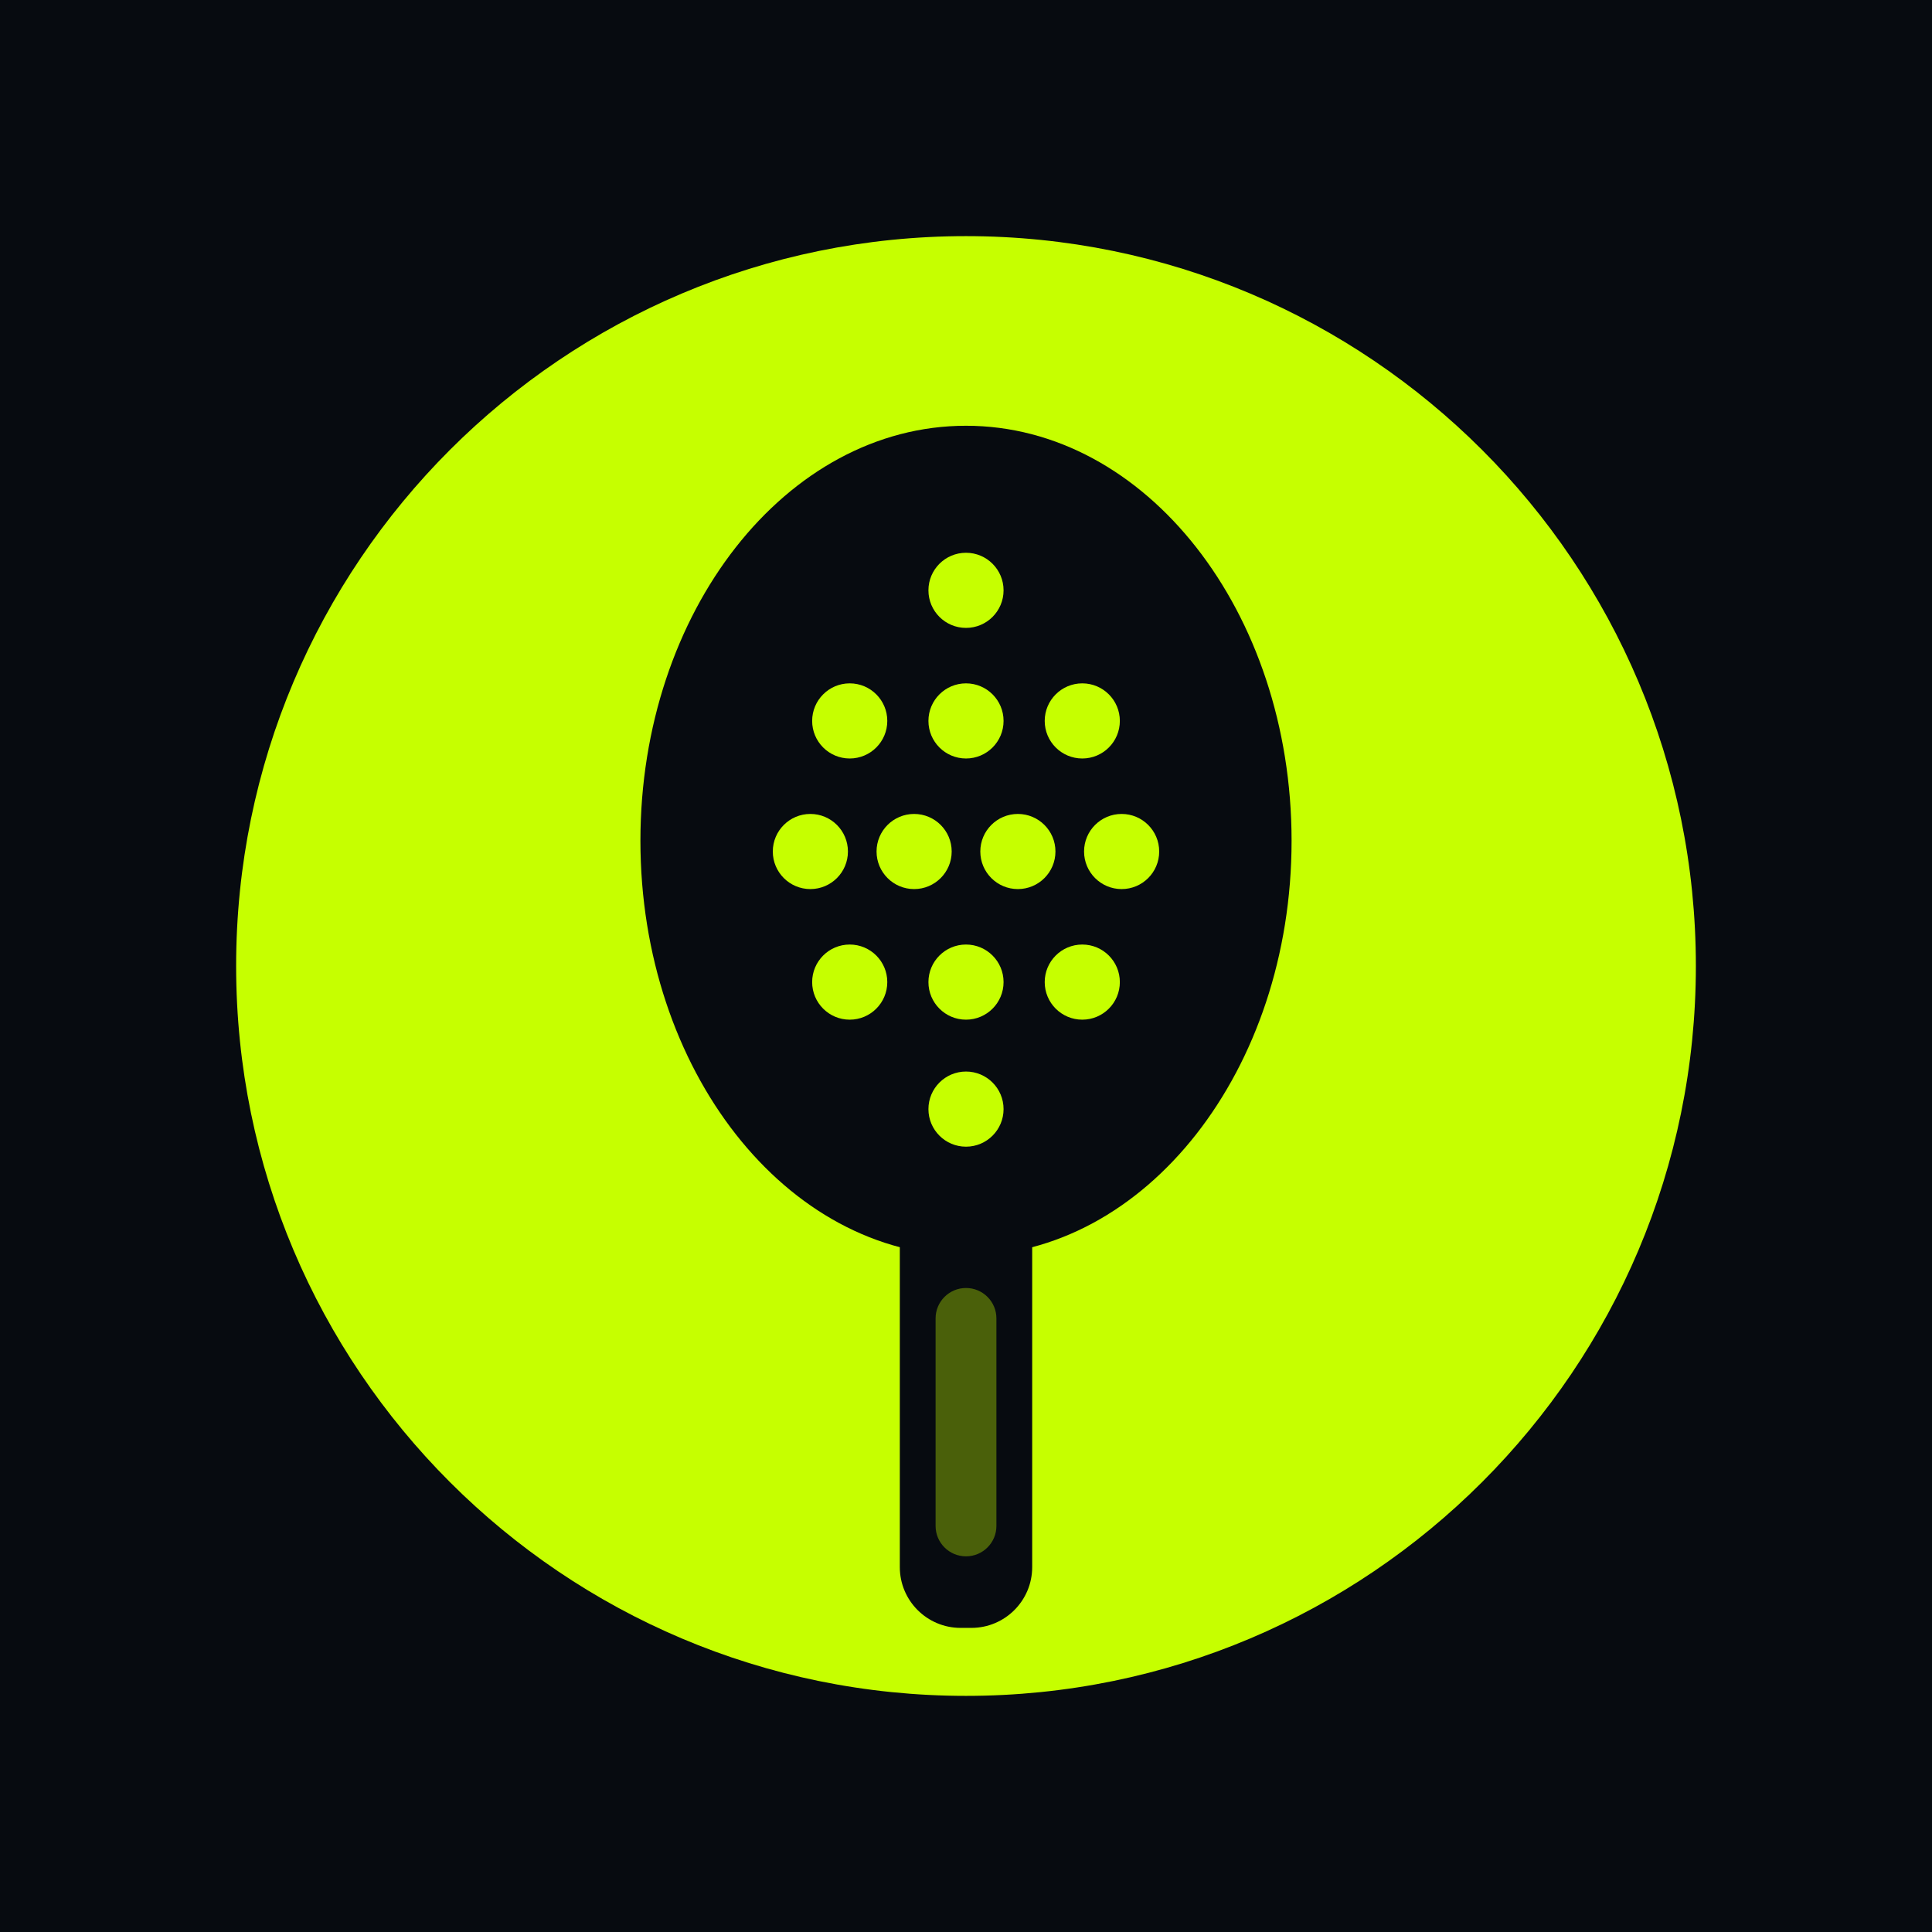
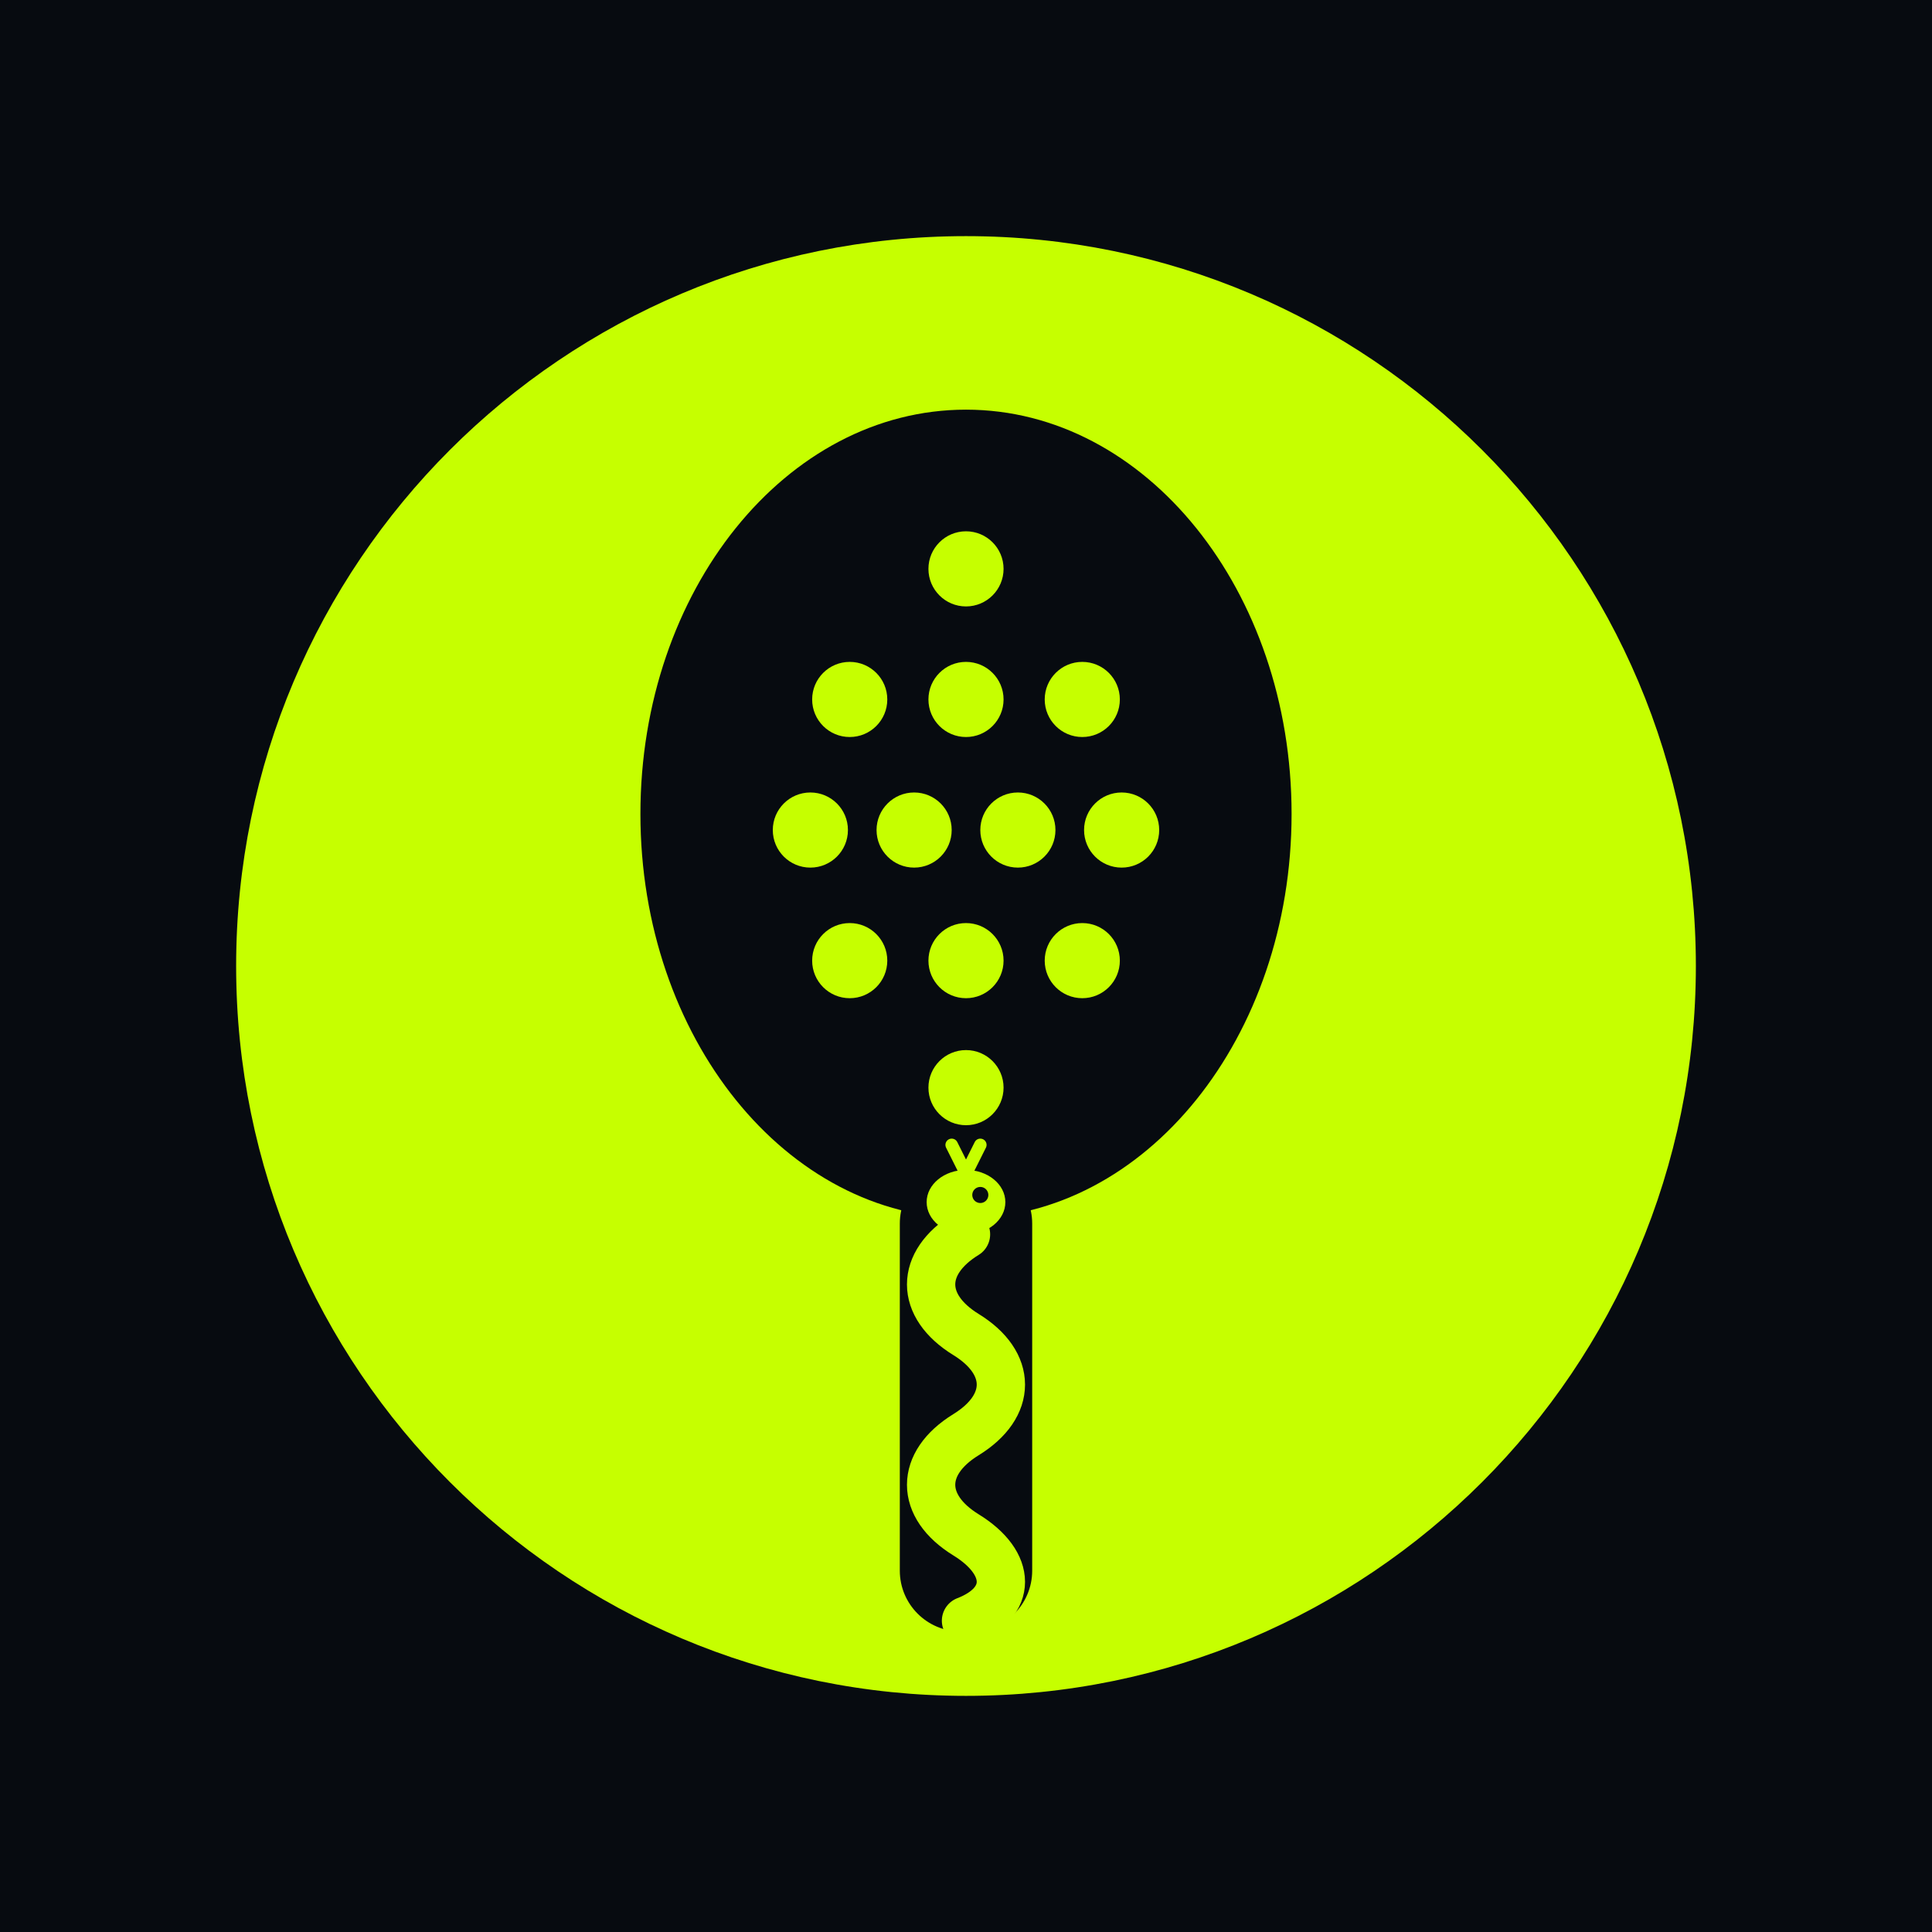
<svg xmlns="http://www.w3.org/2000/svg" viewBox="0 0 1080 1080">
  <rect width="1080" height="1080" fill="#070b10" />
  <circle cx="540" cy="540" r="408" fill="#c6ff00" />
-   <ellipse cx="540" cy="470" rx="182" ry="232" fill="#070b10" />
+   <ellipse cx="540" cy="455" rx="182" ry="226" fill="#070b10" />
  <g fill="#c6ff00">
-     <circle cx="540" cy="330" r="21" />
-     <circle cx="475" cy="403" r="21" />
-     <circle cx="540" cy="403" r="21" />
-     <circle cx="605" cy="403" r="21" />
-     <circle cx="453" cy="476" r="21" />
-     <circle cx="511" cy="476" r="21" />
-     <circle cx="569" cy="476" r="21" />
-     <circle cx="627" cy="476" r="21" />
-     <circle cx="475" cy="549" r="21" />
-     <circle cx="540" cy="549" r="21" />
-     <circle cx="605" cy="549" r="21" />
-     <circle cx="540" cy="620" r="21" />
+     <circle cx="540" cy="318" r="21" />
+     <circle cx="475" cy="391" r="21" />
+     <circle cx="540" cy="391" r="21" />
+     <circle cx="605" cy="391" r="21" />
+     <circle cx="453" cy="464" r="21" />
+     <circle cx="511" cy="464" r="21" />
+     <circle cx="569" cy="464" r="21" />
+     <circle cx="627" cy="464" r="21" />
+     <circle cx="475" cy="537" r="21" />
+     <circle cx="540" cy="537" r="21" />
+     <circle cx="605" cy="537" r="21" />
+     <circle cx="540" cy="608" r="21" />
  </g>
-   <rect x="503" y="660" width="74" height="250" rx="34" fill="#070b10" />
-   <rect x="523" y="720" width="34" height="150" rx="17" fill="#c6ff00" opacity="0.35" />
+   <rect x="503" y="650" width="74" height="262" rx="34" fill="#070b10" />
+   <path d="M540 690 C514 706 514 730 540 746 C566 762 566 786 540 802 C514 818 514 842 540 858 C566 874 566 896 540 906" fill="none" stroke="#c6ff00" stroke-width="27" stroke-linecap="round" />
+   <ellipse cx="540" cy="672" rx="22" ry="18" fill="#c6ff00" />
+   <path d="M540 656 L532 640 M540 656 L548 640" stroke="#c6ff00" stroke-width="7" stroke-linecap="round" fill="none" />
+   <circle cx="548" cy="668" r="4.5" fill="#070b10" />
</svg>
